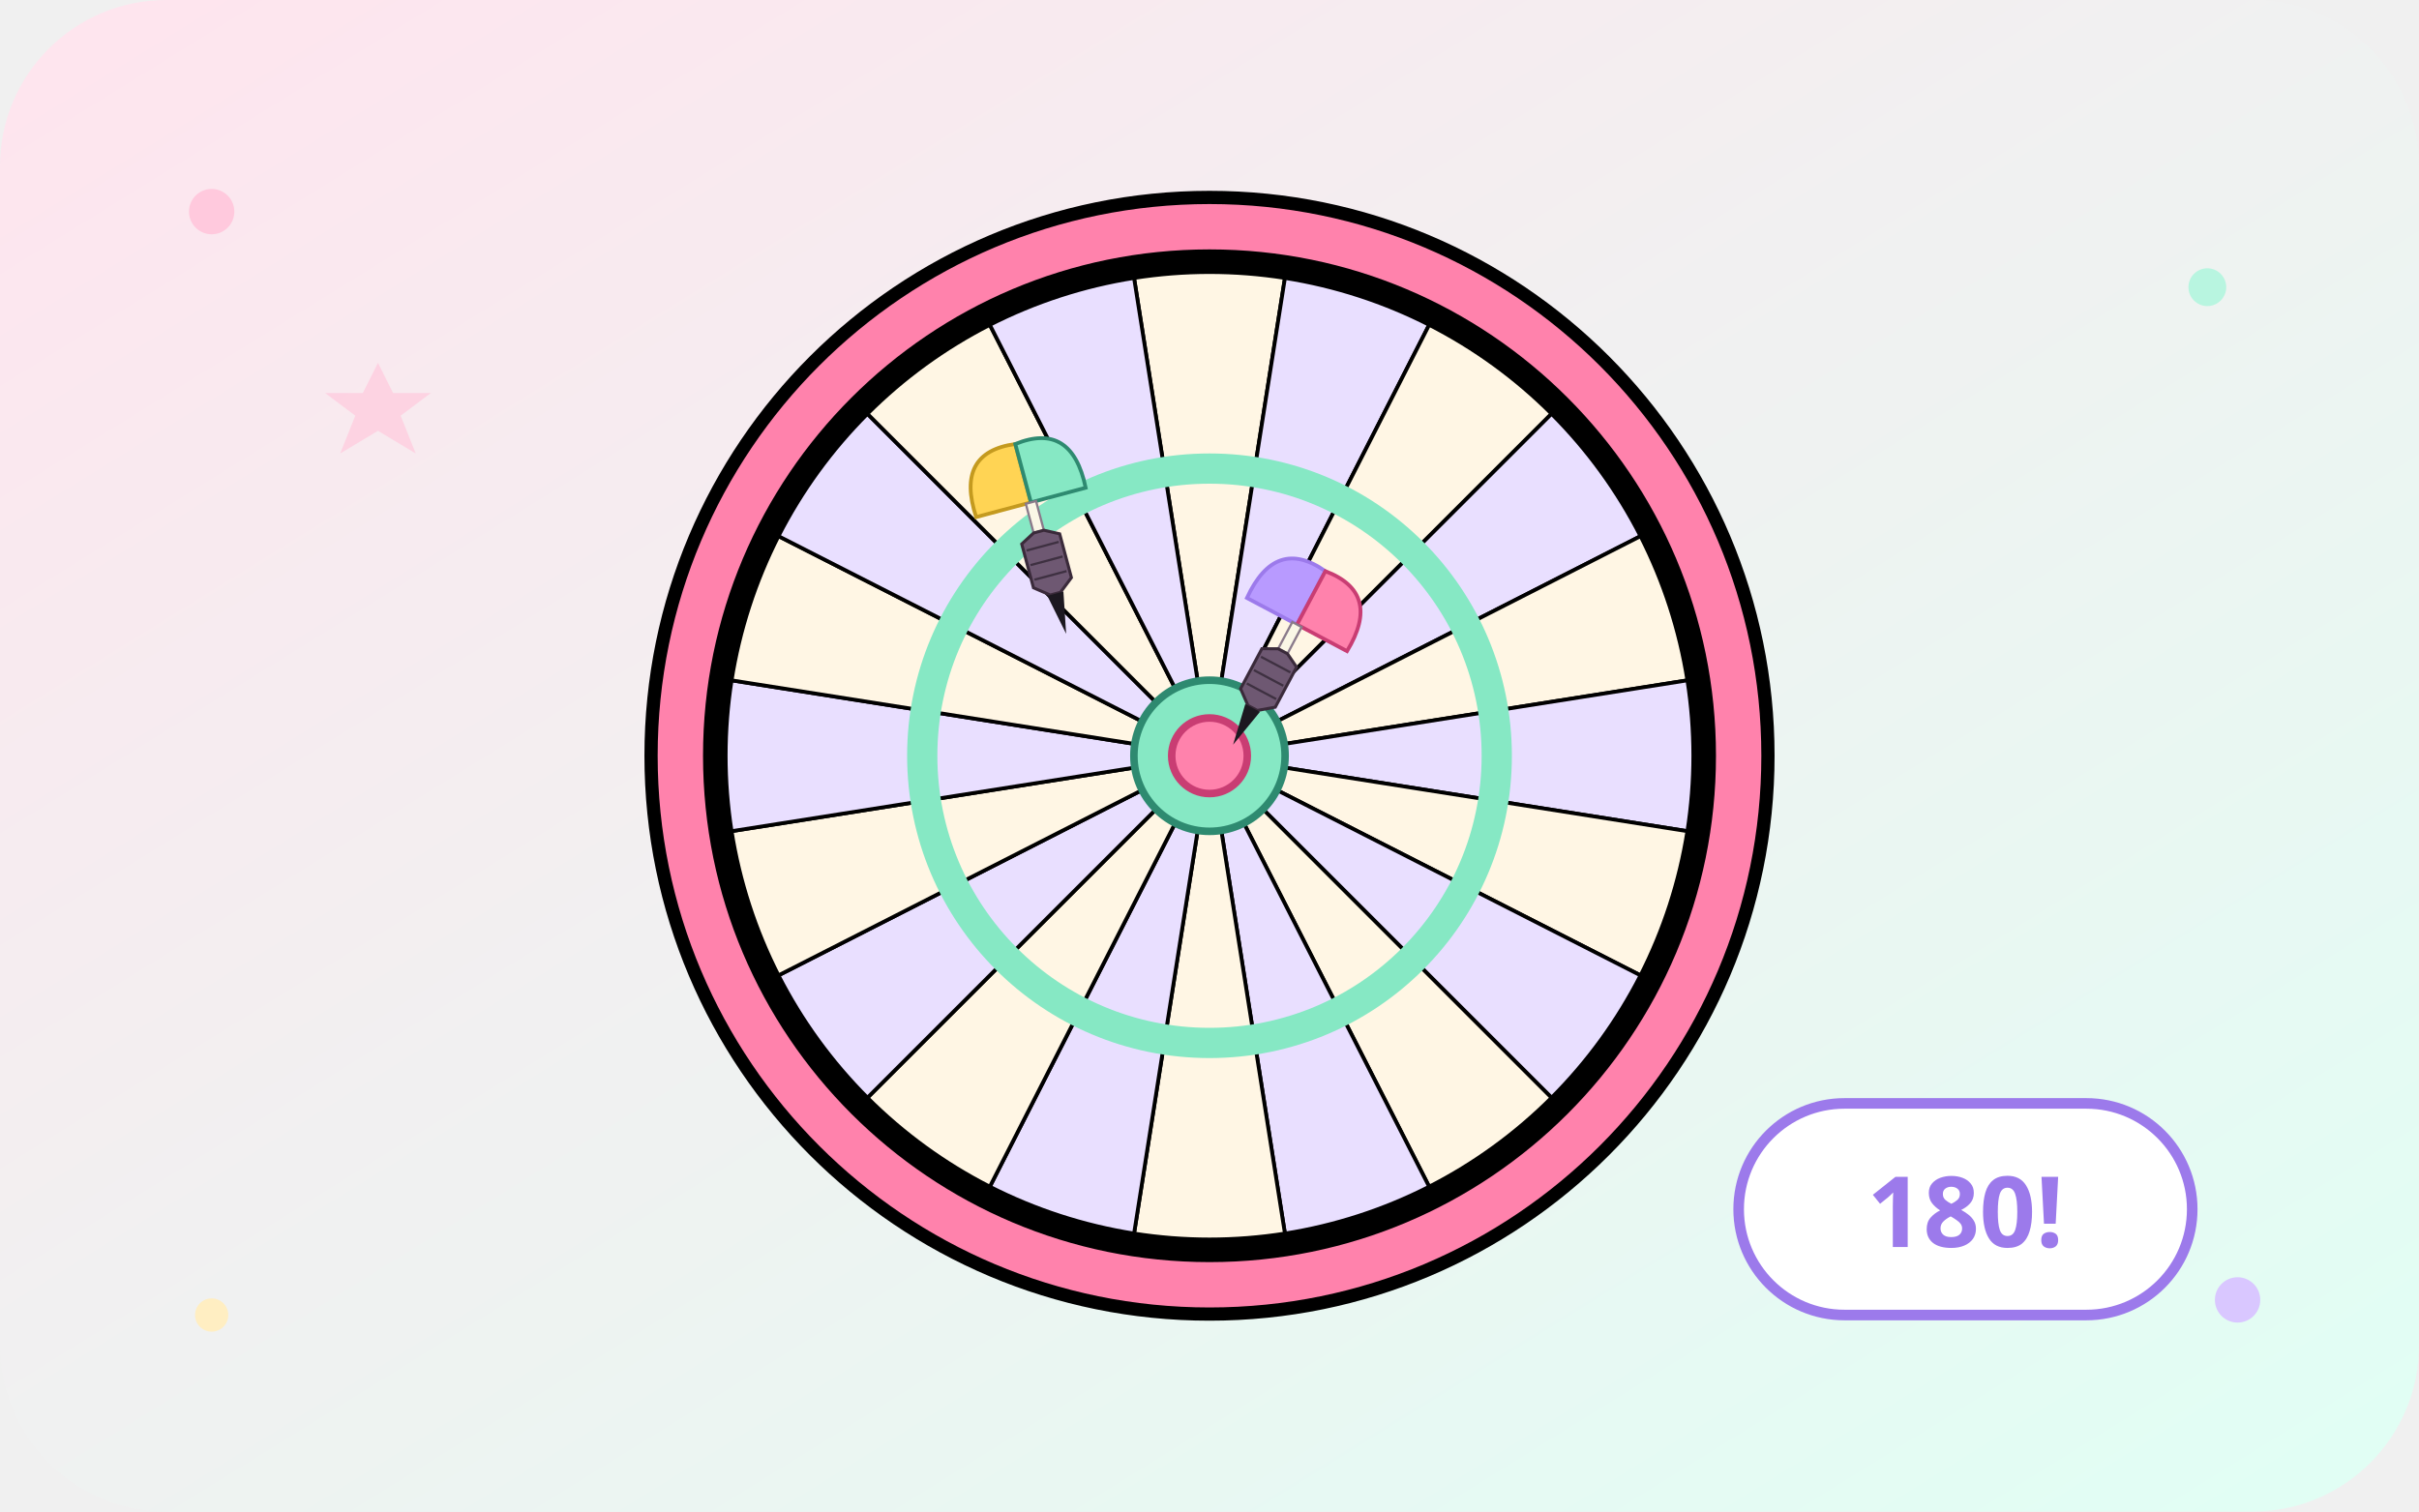
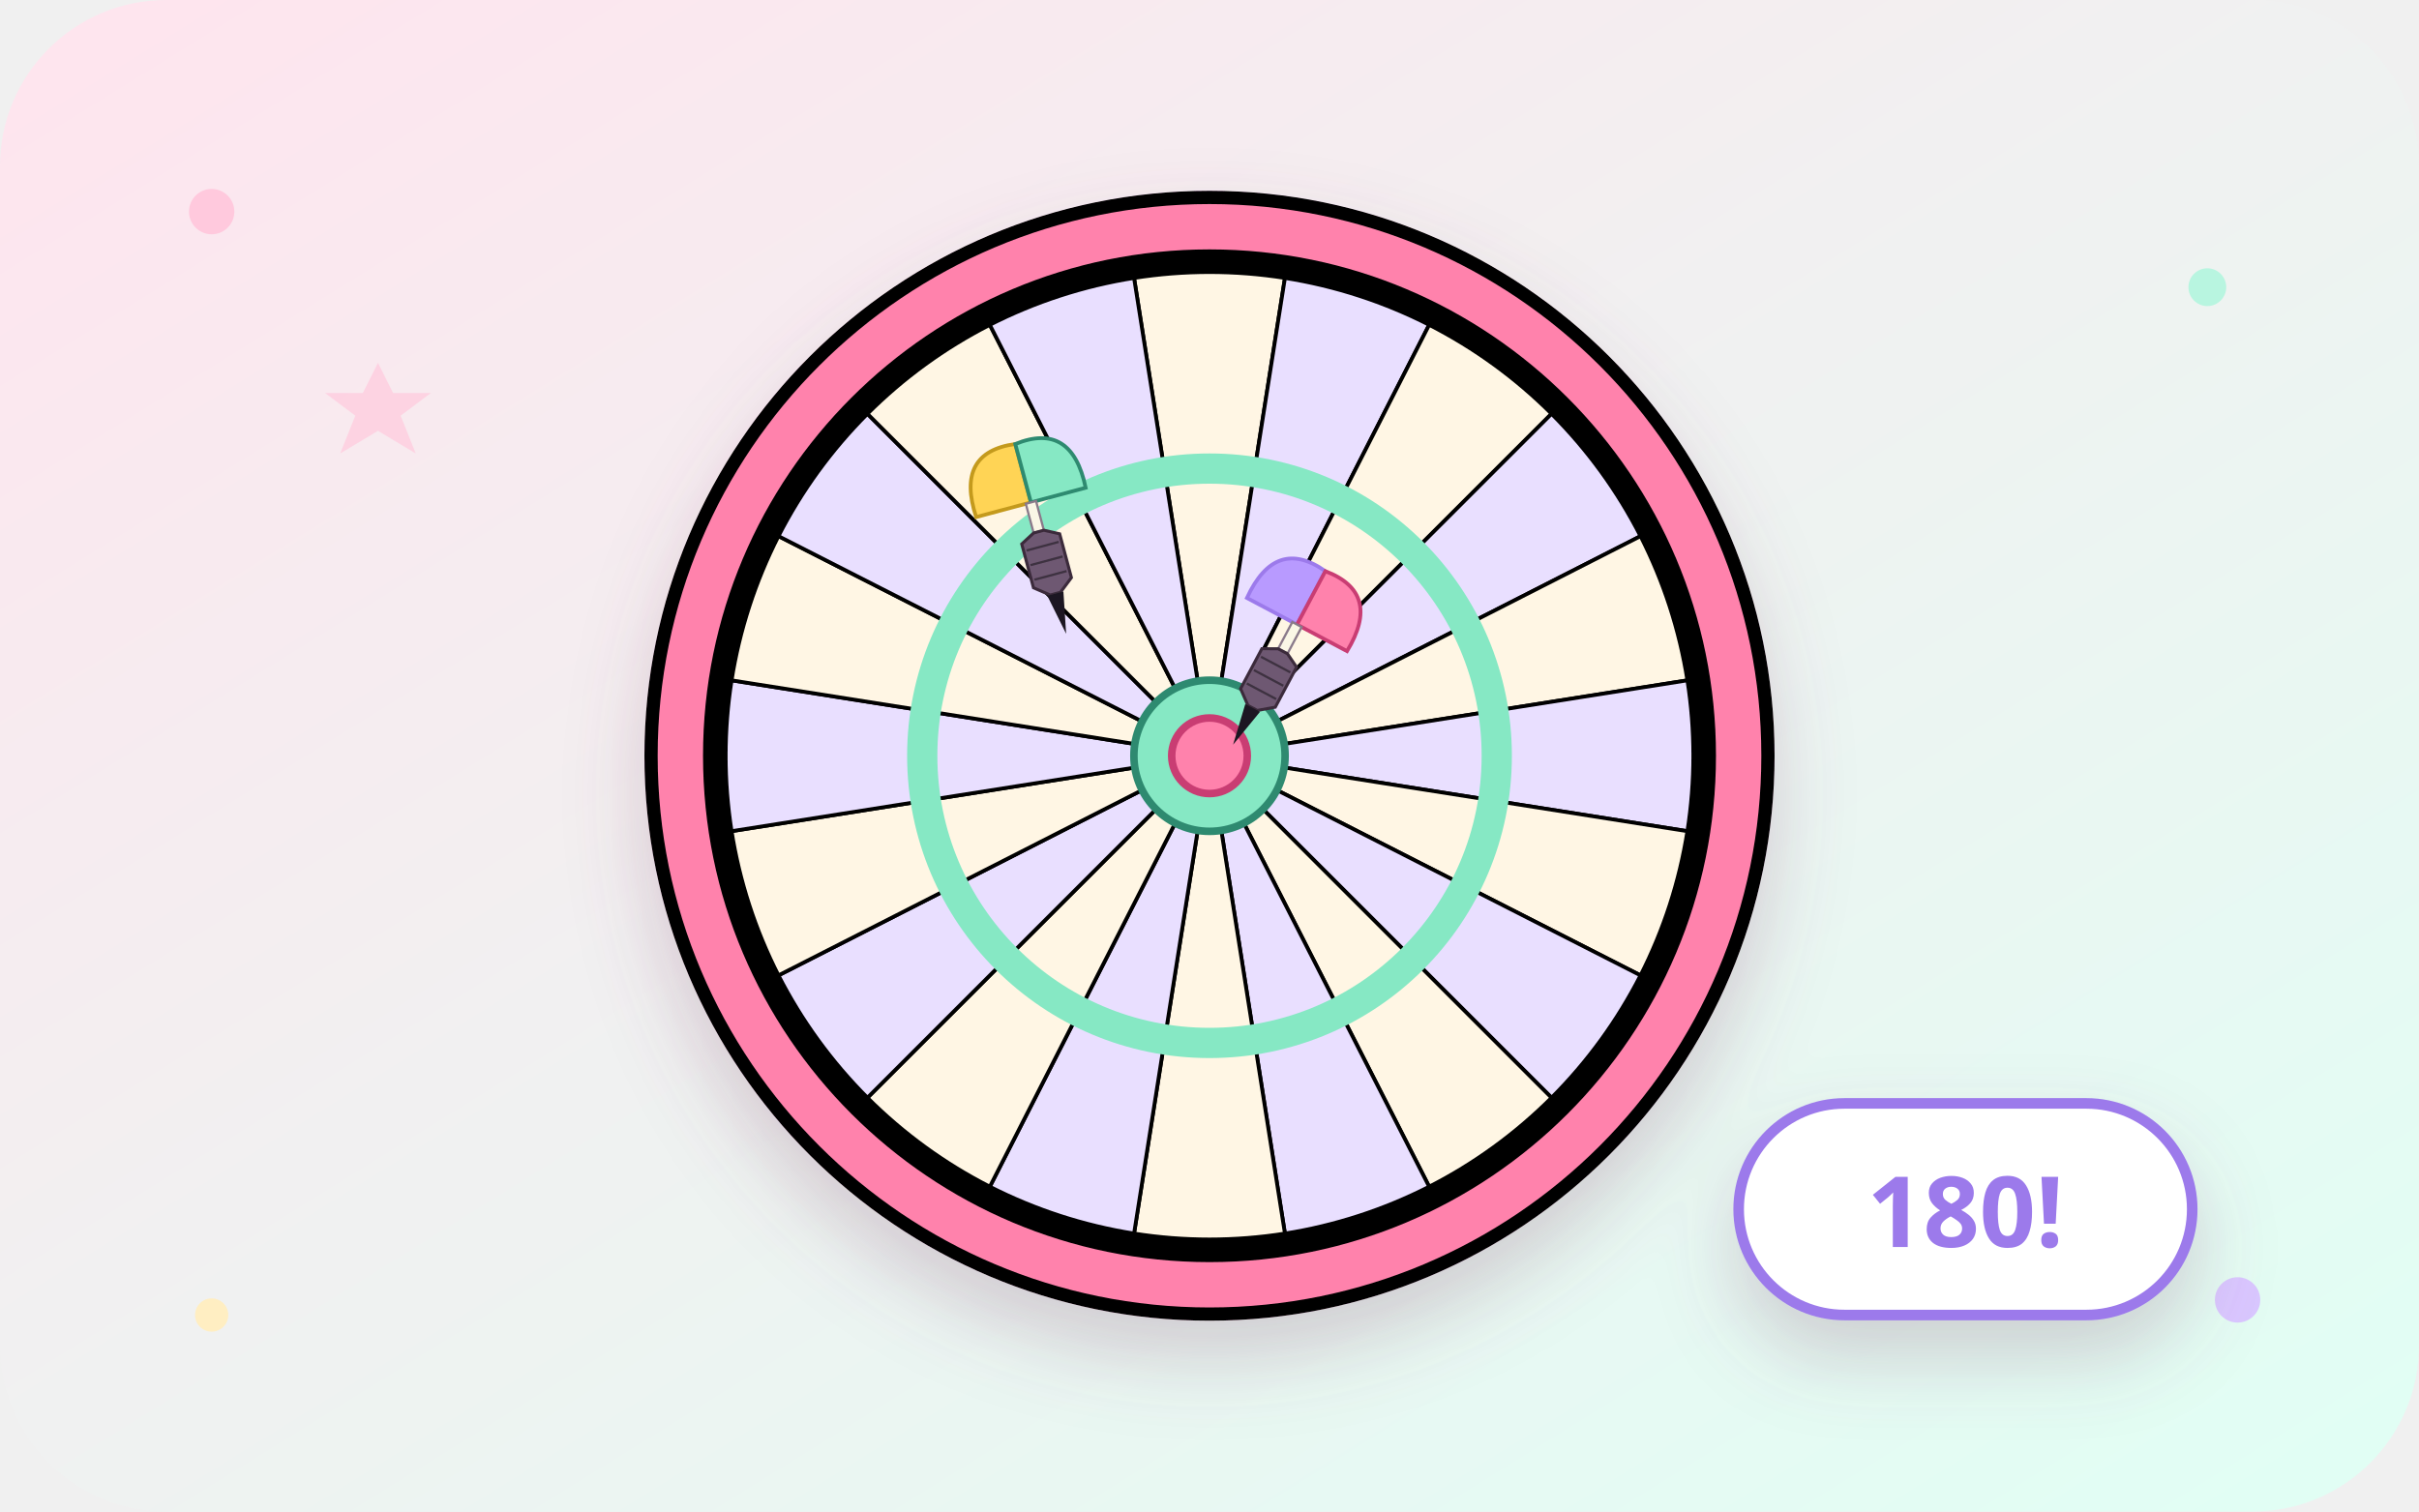
<svg xmlns="http://www.w3.org/2000/svg" viewBox="0 0 320 200" fill="none">
  <defs>
    <linearGradient id="bg" x1="0" y1="0" x2="1" y2="1">
      <stop offset="0" stop-color="#ffe4ee" />
      <stop offset="1" stop-color="#e0fff4" />
    </linearGradient>
+     <filter id="lift" x="-35%" y="-35%" width="170%" height="170%">
+       <feDropShadow dx="0" dy="5" stdDeviation="5" flood-color="#8a5a78" flood-opacity="0.26" />
+     </filter>
  </defs>
  <rect width="320" height="200" rx="22" fill="url(#bg)" />
  <circle cx="28" cy="28" r="3" fill="#ffc9dd" />
  <circle cx="292" cy="38" r="2.5" fill="#b8f5e0" />
  <circle cx="296" cy="172" r="3" fill="#d9c7ff" />
  <circle cx="28" cy="174" r="2.2" fill="#ffeec2" />
  <path d="M 50,48 L 52,52 L 57,52 L 53,55 L 55,60 L 50,57 L 45,60 L 47,55 L 43,52 L 48,52 Z" fill="#ffc9dd" opacity="0.7" />
  <path d="M 270,150 L 272,154 L 277,154 L 273,157 L 275,162 L 270,159 L 265,162 L 267,157 L 263,154 L 268,154 Z" fill="#b8f5e0" opacity="0.7" />
-   <g transform="translate(160 100)">
-     <circle r="74" fill="#000000" stroke="#000000" stroke-width="1.5" />
-     <g stroke="#000000" stroke-width="0.5" stroke-linejoin="round">
-       <path fill="#fff6e4" d="M -1.56 -9.88 L -9.98 -63.22 A 64 64 0 0 1 9.98 -63.22 L 1.56 -9.88 A 10 10 0 0 0 -1.56 -9.88 Z" />
-       <path fill="#e9dfff" d="M 1.56 -9.88 L 9.98 -63.22 A 64 64 0 0 1 29.06 -57.02 L 4.54 -8.91 A 10 10 0 0 0 1.56 -9.88 Z" />
-       <path fill="#fff6e4" d="M 4.54 -8.91 L 29.06 -57.02 A 64 64 0 0 1 45.25 -45.25 L 7.07 -7.07 A 10 10 0 0 0 4.54 -8.91 Z" />
-       <path fill="#e9dfff" d="M 7.07 -7.07 L 45.25 -45.25 A 64 64 0 0 1 57.02 -29.06 L 8.91 -4.54 A 10 10 0 0 0 7.07 -7.07 Z" />
-       <path fill="#fff6e4" d="M 8.91 -4.54 L 57.02 -29.06 A 64 64 0 0 1 63.22 -9.98 L 9.88 -1.56 A 10 10 0 0 0 8.91 -4.54 Z" />
-       <path fill="#e9dfff" d="M 9.88 -1.56 L 63.22 -9.98 A 64 64 0 0 1 63.22 9.98 L 9.88 1.56 A 10 10 0 0 0 9.88 -1.56 Z" />
-       <path fill="#fff6e4" d="M 9.88 1.56 L 63.22 9.98 A 64 64 0 0 1 57.02 29.06 L 8.91 4.54 A 10 10 0 0 0 9.88 1.56 Z" />
-       <path fill="#e9dfff" d="M 8.91 4.54 L 57.02 29.06 A 64 64 0 0 1 45.25 45.25 L 7.07 7.07 A 10 10 0 0 0 8.91 4.54 Z" />
-       <path fill="#fff6e4" d="M 7.07 7.07 L 45.25 45.25 A 64 64 0 0 1 29.06 57.02 L 4.54 8.91 A 10 10 0 0 0 7.07 7.07 Z" />
-       <path fill="#e9dfff" d="M 4.54 8.91 L 29.06 57.02 A 64 64 0 0 1 9.98 63.22 L 1.56 9.88 A 10 10 0 0 0 4.54 8.91 Z" />
-       <path fill="#fff6e4" d="M 1.56 9.88 L 9.98 63.22 A 64 64 0 0 1 -9.98 63.22 L -1.56 9.88 A 10 10 0 0 0 1.56 9.88 Z" />
-       <path fill="#e9dfff" d="M -1.56 9.88 L -9.98 63.22 A 64 64 0 0 1 -29.06 57.02 L -4.54 8.91 A 10 10 0 0 0 -1.56 9.88 Z" />
-       <path fill="#fff6e4" d="M -4.54 8.91 L -29.06 57.02 A 64 64 0 0 1 -45.25 45.25 L -7.07 7.07 A 10 10 0 0 0 -4.54 8.91 Z" />
-       <path fill="#e9dfff" d="M -7.07 7.07 L -45.25 45.25 A 64 64 0 0 1 -57.02 29.06 L -8.91 4.54 A 10 10 0 0 0 -7.07 7.07 Z" />
-       <path fill="#fff6e4" d="M -8.91 4.54 L -57.02 29.06 A 64 64 0 0 1 -63.22 9.98 L -9.88 1.56 A 10 10 0 0 0 -8.91 4.54 Z" />
-       <path fill="#e9dfff" d="M -9.88 1.56 L -63.22 9.98 A 64 64 0 0 1 -63.22 -9.98 L -9.88 -1.56 A 10 10 0 0 0 -9.88 1.56 Z" />
-       <path fill="#fff6e4" d="M -9.88 -1.56 L -63.22 -9.98 A 64 64 0 0 1 -57.02 -29.06 L -8.91 -4.54 A 10 10 0 0 0 -9.88 -1.56 Z" />
-       <path fill="#e9dfff" d="M -8.91 -4.54 L -57.02 -29.06 A 64 64 0 0 1 -45.25 -45.25 L -7.07 -7.07 A 10 10 0 0 0 -8.91 -4.54 Z" />
-       <path fill="#fff6e4" d="M -7.07 -7.07 L -45.25 -45.25 A 64 64 0 0 1 -29.06 -57.02 L -4.54 -8.91 A 10 10 0 0 0 -7.07 -7.07 Z" />
-       <path fill="#e9dfff" d="M -4.54 -8.91 L -29.06 -57.02 A 64 64 0 0 1 -9.98 -63.22 L -1.56 -9.88 A 10 10 0 0 0 -4.54 -8.91 Z" />
+   <g filter="url(#lift)">
+     <g transform="translate(160 100)">
+       <circle r="74" fill="#000000" stroke="#000000" stroke-width="1.5" />
+       <g stroke="#000000" stroke-width="0.5" stroke-linejoin="round">
+         <path fill="#fff6e4" d="M -1.56 -9.88 L -9.98 -63.22 A 64 64 0 0 1 9.98 -63.22 L 1.56 -9.88 A 10 10 0 0 0 -1.56 -9.88 Z" />
+         <path fill="#e9dfff" d="M 1.56 -9.88 L 9.98 -63.22 A 64 64 0 0 1 29.06 -57.02 L 4.54 -8.91 A 10 10 0 0 0 1.56 -9.88 Z" />
+         <path fill="#fff6e4" d="M 4.54 -8.91 L 29.06 -57.02 A 64 64 0 0 1 45.25 -45.25 L 7.07 -7.07 A 10 10 0 0 0 4.54 -8.91 Z" />
+         <path fill="#e9dfff" d="M 7.07 -7.07 L 45.25 -45.25 A 64 64 0 0 1 57.02 -29.06 L 8.91 -4.54 A 10 10 0 0 0 7.07 -7.07 Z" />
+         <path fill="#fff6e4" d="M 8.91 -4.54 L 57.02 -29.06 A 64 64 0 0 1 63.22 -9.98 L 9.88 -1.56 A 10 10 0 0 0 8.91 -4.54 Z" />
+         <path fill="#e9dfff" d="M 9.88 -1.56 L 63.22 -9.98 A 64 64 0 0 1 63.22 9.98 L 9.88 1.56 A 10 10 0 0 0 9.88 -1.56 Z" />
+         <path fill="#fff6e4" d="M 9.88 1.56 L 63.22 9.98 A 64 64 0 0 1 57.02 29.06 L 8.91 4.54 A 10 10 0 0 0 9.88 1.56 Z" />
+         <path fill="#e9dfff" d="M 8.91 4.54 L 57.02 29.06 A 64 64 0 0 1 45.25 45.25 L 7.07 7.07 A 10 10 0 0 0 8.91 4.54 Z" />
+         <path fill="#fff6e4" d="M 7.07 7.07 L 45.25 45.25 A 64 64 0 0 1 29.06 57.02 L 4.54 8.91 A 10 10 0 0 0 7.07 7.07 Z" />
+         <path fill="#e9dfff" d="M 4.54 8.91 L 29.06 57.02 A 64 64 0 0 1 9.98 63.22 L 1.56 9.88 A 10 10 0 0 0 4.54 8.91 Z" />
+         <path fill="#fff6e4" d="M 1.56 9.88 L 9.98 63.22 A 64 64 0 0 1 -9.98 63.22 L -1.56 9.88 A 10 10 0 0 0 1.56 9.88 Z" />
+         <path fill="#e9dfff" d="M -1.56 9.88 L -9.98 63.22 A 64 64 0 0 1 -29.06 57.02 L -4.54 8.91 A 10 10 0 0 0 -1.56 9.88 Z" />
+         <path fill="#fff6e4" d="M -4.54 8.91 L -29.06 57.02 A 64 64 0 0 1 -45.25 45.25 L -7.07 7.07 A 10 10 0 0 0 -4.54 8.91 Z" />
+         <path fill="#e9dfff" d="M -7.07 7.07 L -45.25 45.25 A 64 64 0 0 1 -57.02 29.06 L -8.91 4.54 A 10 10 0 0 0 -7.07 7.07 Z" />
+         <path fill="#fff6e4" d="M -8.91 4.54 L -57.02 29.06 A 64 64 0 0 1 -63.22 9.98 L -9.88 1.56 A 10 10 0 0 0 -8.91 4.54 Z" />
+         <path fill="#e9dfff" d="M -9.88 1.56 L -63.22 9.98 A 64 64 0 0 1 -63.22 -9.98 L -9.88 -1.56 A 10 10 0 0 0 -9.88 1.56 Z" />
+         <path fill="#fff6e4" d="M -9.88 -1.56 L -63.22 -9.98 A 64 64 0 0 1 -57.02 -29.06 L -8.91 -4.54 A 10 10 0 0 0 -9.88 -1.56 Z" />
+         <path fill="#e9dfff" d="M -8.91 -4.54 L -57.02 -29.06 A 64 64 0 0 1 -45.25 -45.25 L -7.07 -7.07 A 10 10 0 0 0 -8.91 -4.54 Z" />
+         <path fill="#fff6e4" d="M -7.07 -7.07 L -45.25 -45.25 A 64 64 0 0 1 -29.06 -57.02 L -4.54 -8.91 A 10 10 0 0 0 -7.07 -7.07 Z" />
+         <path fill="#e9dfff" d="M -4.54 -8.91 L -29.06 -57.02 A 64 64 0 0 1 -9.98 -63.22 L -1.56 -9.88 A 10 10 0 0 0 -4.54 -8.91 Z" />
+       </g>
+       <circle r="70" fill="none" stroke="#ff82ac" stroke-width="6" />
+       <circle r="38" fill="none" stroke="#86e8c4" stroke-width="4" />
+       <circle r="10" fill="#86e8c4" stroke="#2e8a70" stroke-width="1" />
+       <circle r="5" fill="#ff82ac" stroke="#c93d73" stroke-width="1" />
    </g>
-     <circle r="70" fill="none" stroke="#ff82ac" stroke-width="6" />
-     <circle r="38" fill="none" stroke="#86e8c4" stroke-width="4" />
-     <circle r="10" fill="#86e8c4" stroke="#2e8a70" stroke-width="1" />
-     <circle r="5" fill="#ff82ac" stroke="#c93d73" stroke-width="1" />
-   </g>
-   <g transform="translate(165 95) rotate(28)">
-     <path d="M 0,-22 Q -8,-23 -7.5,-14 L 0,-14 Z" fill="#b89aff" stroke="#9c7aeb" stroke-width="0.5" />
-     <path d="M 0,-22 Q 8,-23 7.5,-14 L 0,-14 Z" fill="#ff82ac" stroke="#c93d73" stroke-width="0.5" />
-     <rect x="-0.7" y="-14" width="1.4" height="4" fill="#faf7e6" stroke="#8a7a8a" stroke-width="0.3" />
-     <polygon points="-0.7,-10 -2.6,-9 -2.6,-3 -0.7,-1.5 0.7,-1.5 2.6,-3 2.6,-9 0.7,-10" fill="#6e5872" stroke="#3a2a3a" stroke-width="0.4" />
-     <line x1="-2.2" y1="-8" x2="2.2" y2="-8" stroke="#1e1620" stroke-width="0.3" opacity="0.6" />
-     <line x1="-2.2" y1="-6" x2="2.2" y2="-6" stroke="#1e1620" stroke-width="0.3" opacity="0.6" />
-     <line x1="-2.2" y1="-4" x2="2.2" y2="-4" stroke="#1e1620" stroke-width="0.3" opacity="0.6" />
-     <polygon points="-1.1,-1.5 1.1,-1.5 0,4" fill="#1c1820" />
-   </g>
-   <g transform="translate(140 80) rotate(-15)">
-     <path d="M 0,-22 Q -8,-23 -7.5,-14 L 0,-14 Z" fill="#ffd454" stroke="#c49a1f" stroke-width="0.5" />
-     <path d="M 0,-22 Q 8,-23 7.5,-14 L 0,-14 Z" fill="#86e8c4" stroke="#2e8a70" stroke-width="0.5" />
-     <rect x="-0.7" y="-14" width="1.4" height="4" fill="#faf7e6" stroke="#8a7a8a" stroke-width="0.3" />
-     <polygon points="-0.7,-10 -2.6,-9 -2.6,-3 -0.7,-1.5 0.7,-1.5 2.6,-3 2.6,-9 0.7,-10" fill="#6e5872" stroke="#3a2a3a" stroke-width="0.4" />
-     <line x1="-2.2" y1="-8" x2="2.2" y2="-8" stroke="#1e1620" stroke-width="0.3" opacity="0.6" />
-     <line x1="-2.2" y1="-6" x2="2.2" y2="-6" stroke="#1e1620" stroke-width="0.3" opacity="0.6" />
-     <line x1="-2.2" y1="-4" x2="2.2" y2="-4" stroke="#1e1620" stroke-width="0.3" opacity="0.6" />
-     <polygon points="-1.1,-1.5 1.1,-1.5 0,4" fill="#1c1820" />
-   </g>
-   <g transform="translate(260 160)">
-     <rect x="-30" y="-14" width="60" height="28" rx="14" fill="#fff" stroke="#9c7aeb" stroke-width="1.4" />
-     <text x="0" y="5" text-anchor="middle" font-family="Pretendard, system-ui, sans-serif" font-size="13" font-weight="900" fill="#9c7aeb">180!</text>
+     <g transform="translate(165 95) rotate(28)">
+       <path d="M 0,-22 Q -8,-23 -7.5,-14 L 0,-14 Z" fill="#b89aff" stroke="#9c7aeb" stroke-width="0.5" />
+       <path d="M 0,-22 Q 8,-23 7.5,-14 L 0,-14 Z" fill="#ff82ac" stroke="#c93d73" stroke-width="0.5" />
+       <rect x="-0.7" y="-14" width="1.4" height="4" fill="#faf7e6" stroke="#8a7a8a" stroke-width="0.3" />
+       <polygon points="-0.7,-10 -2.6,-9 -2.6,-3 -0.7,-1.5 0.7,-1.5 2.6,-3 2.6,-9 0.7,-10" fill="#6e5872" stroke="#3a2a3a" stroke-width="0.4" />
+       <line x1="-2.2" y1="-8" x2="2.2" y2="-8" stroke="#1e1620" stroke-width="0.3" opacity="0.6" />
+       <line x1="-2.2" y1="-6" x2="2.2" y2="-6" stroke="#1e1620" stroke-width="0.3" opacity="0.6" />
+       <line x1="-2.2" y1="-4" x2="2.2" y2="-4" stroke="#1e1620" stroke-width="0.3" opacity="0.6" />
+       <polygon points="-1.1,-1.5 1.1,-1.5 0,4" fill="#1c1820" />
+     </g>
+     <g transform="translate(140 80) rotate(-15)">
+       <path d="M 0,-22 Q -8,-23 -7.5,-14 L 0,-14 Z" fill="#ffd454" stroke="#c49a1f" stroke-width="0.5" />
+       <path d="M 0,-22 Q 8,-23 7.5,-14 L 0,-14 Z" fill="#86e8c4" stroke="#2e8a70" stroke-width="0.5" />
+       <rect x="-0.7" y="-14" width="1.4" height="4" fill="#faf7e6" stroke="#8a7a8a" stroke-width="0.3" />
+       <polygon points="-0.7,-10 -2.6,-9 -2.6,-3 -0.7,-1.5 0.7,-1.5 2.6,-3 2.6,-9 0.7,-10" fill="#6e5872" stroke="#3a2a3a" stroke-width="0.4" />
+       <line x1="-2.2" y1="-8" x2="2.2" y2="-8" stroke="#1e1620" stroke-width="0.3" opacity="0.6" />
+       <line x1="-2.2" y1="-6" x2="2.2" y2="-6" stroke="#1e1620" stroke-width="0.3" opacity="0.6" />
+       <line x1="-2.2" y1="-4" x2="2.2" y2="-4" stroke="#1e1620" stroke-width="0.3" opacity="0.6" />
+       <polygon points="-1.1,-1.5 1.1,-1.5 0,4" fill="#1c1820" />
+     </g>
+     <g transform="translate(260 160)">
+       <rect x="-30" y="-14" width="60" height="28" rx="14" fill="#fff" stroke="#9c7aeb" stroke-width="1.4" />
+       <text x="0" y="5" text-anchor="middle" font-family="Pretendard, system-ui, sans-serif" font-size="13" font-weight="900" fill="#9c7aeb">180!</text>
+     </g>
  </g>
</svg>
